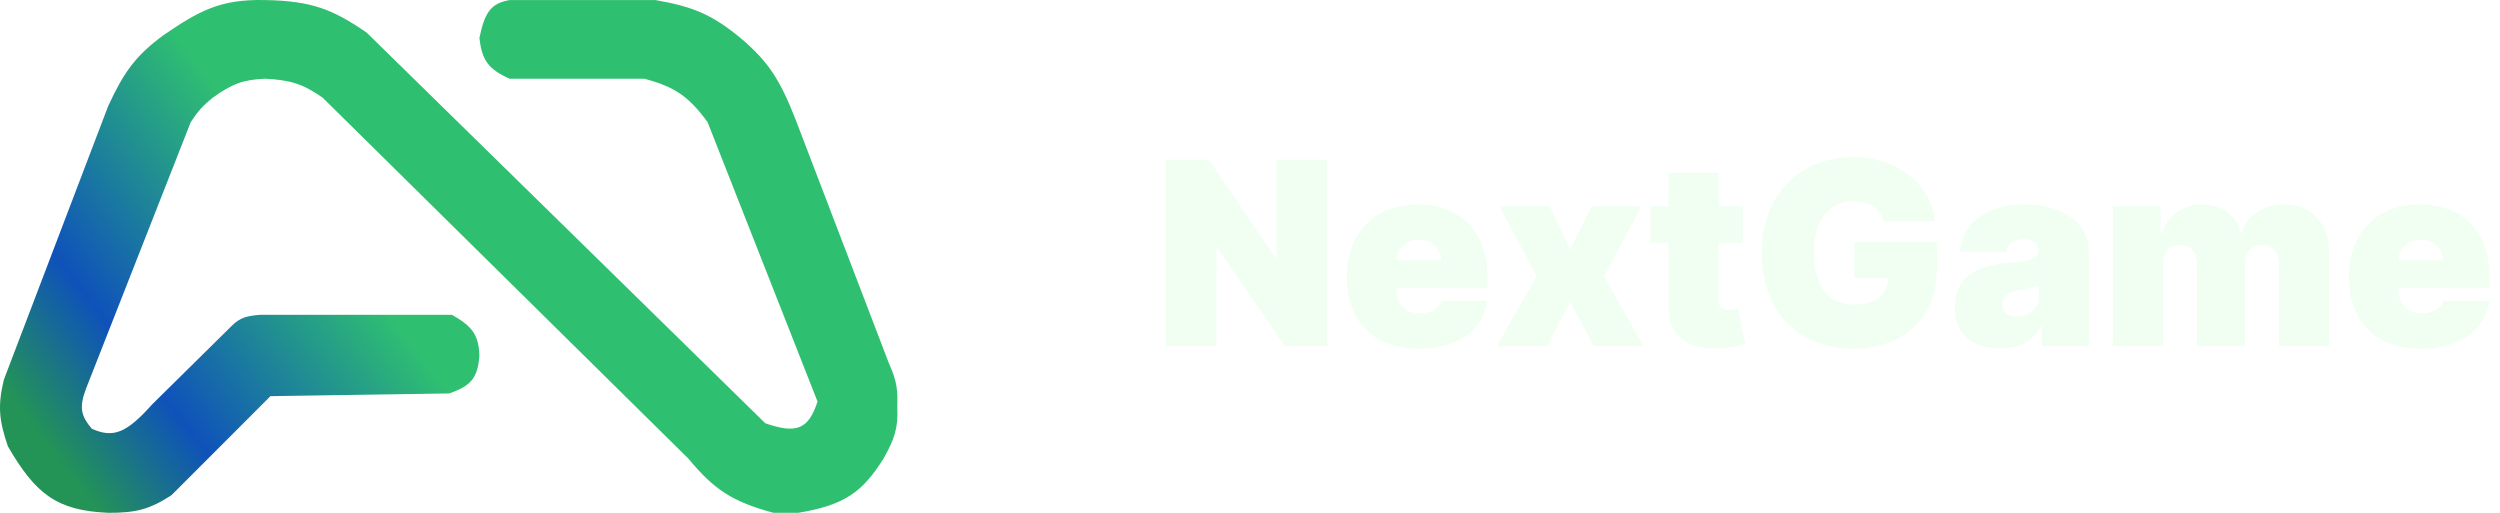
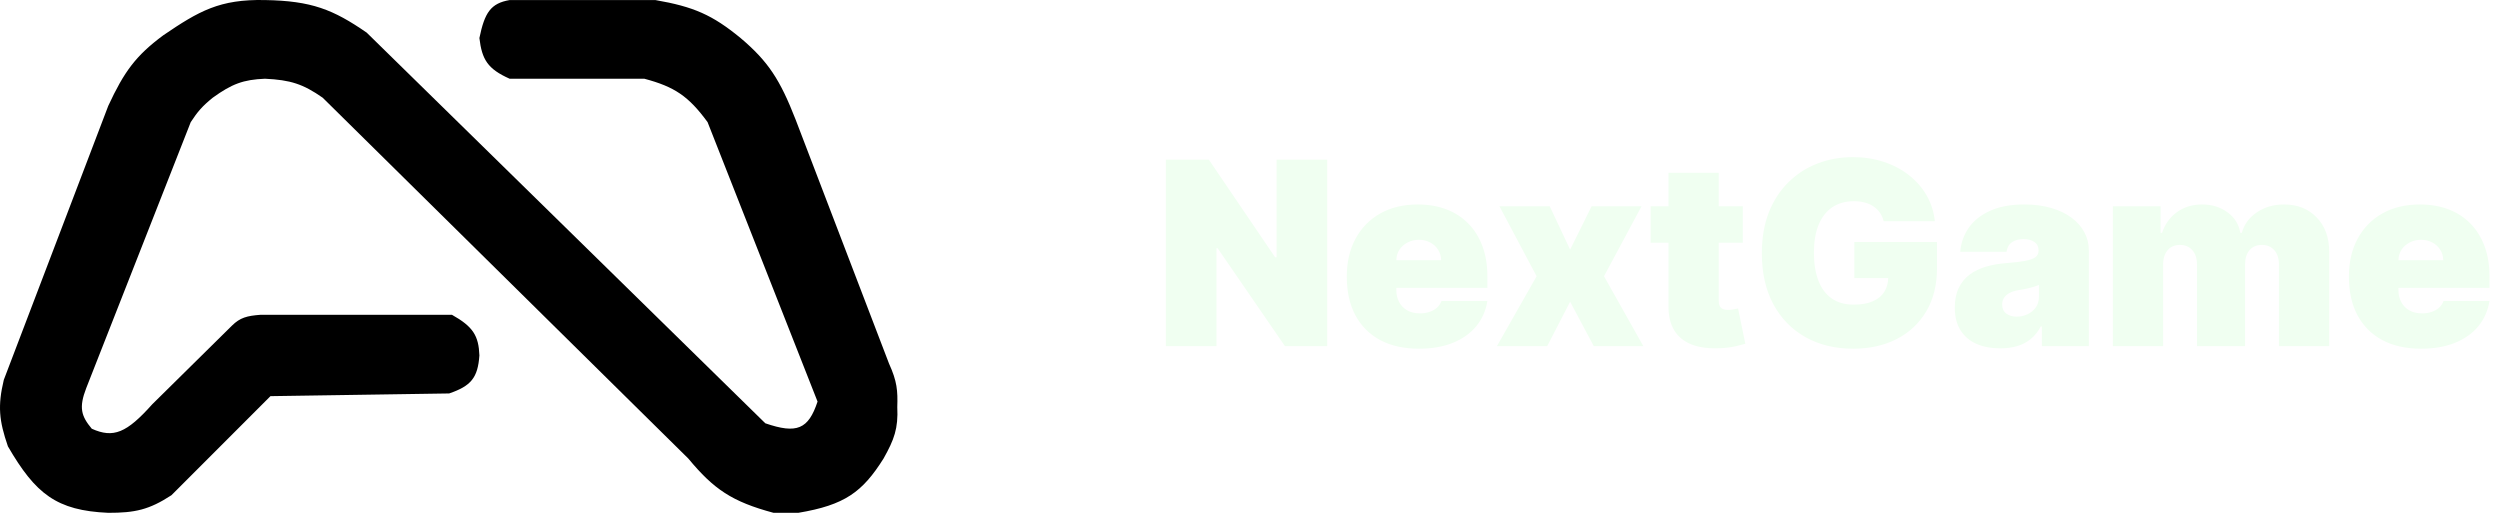
<svg xmlns="http://www.w3.org/2000/svg" width="195" height="40" viewBox="0 0 195 40" fill="none">
  <path d="M35.035 30.689C36.736 30.106 37.27 29.472 37.393 27.726C37.335 26.186 36.901 25.478 35.249 24.552H20.346C19.259 24.632 18.729 24.773 18.094 25.398L11.875 31.535C9.882 33.766 8.847 34.203 7.158 33.44C6.338 32.456 6.133 31.805 6.729 30.265L14.877 9.527C15.417 8.701 15.784 8.278 16.593 7.622C18.091 6.541 18.978 6.211 20.667 6.141C22.653 6.234 23.64 6.552 25.17 7.622L53.69 35.768C55.671 38.157 57.09 39.129 60.338 40H62.268C65.892 39.392 67.268 38.385 68.915 35.768C69.747 34.286 70.07 33.424 69.988 31.747C70.029 30.476 69.975 29.747 69.344 28.361L62.053 9.315C60.836 6.199 59.915 4.785 57.765 2.967C55.567 1.162 54.107 0.522 51.117 0.004H39.752C38.276 0.26 37.803 0.979 37.393 2.967C37.591 4.641 38.036 5.379 39.752 6.141H50.259C52.605 6.767 53.697 7.488 55.191 9.527L63.769 31.324C63.053 33.479 62.159 33.864 59.695 33.017L28.601 2.544C25.975 0.735 24.302 0.067 20.667 0.004C17.135 -0.07 15.521 0.858 12.733 2.755C10.589 4.344 9.684 5.588 8.444 8.257L0.296 29.631C-0.189 31.67 -0.075 32.804 0.617 34.815C2.779 38.538 4.414 39.823 8.444 40C10.532 40.003 11.63 39.763 13.376 38.624L21.096 30.9L35.035 30.689Z" fill="url(#paint0_linear_25_109)" />
  <path d="M103.523 12.454V27H100.227L94.972 19.358H94.886V27H90.938V12.454H94.29L99.46 20.068H99.574V12.454H103.523ZM110.675 27.199C109.51 27.199 108.506 26.976 107.663 26.531C106.825 26.081 106.179 25.438 105.724 24.599C105.275 23.757 105.05 22.748 105.05 21.574C105.05 20.447 105.277 19.462 105.732 18.619C106.186 17.776 106.828 17.121 107.656 16.652C108.485 16.183 109.463 15.949 110.589 15.949C111.413 15.949 112.159 16.077 112.827 16.332C113.494 16.588 114.065 16.96 114.538 17.447C115.012 17.93 115.376 18.517 115.632 19.209C115.888 19.9 116.016 20.679 116.016 21.546V22.454H106.271V20.296H112.408C112.403 19.983 112.322 19.708 112.166 19.472C112.015 19.23 111.809 19.043 111.548 18.91C111.293 18.773 111.001 18.704 110.675 18.704C110.357 18.704 110.066 18.773 109.801 18.91C109.536 19.043 109.323 19.228 109.162 19.465C109.006 19.701 108.923 19.978 108.913 20.296V22.625C108.913 22.975 108.987 23.288 109.134 23.562C109.28 23.837 109.491 24.053 109.766 24.209C110.04 24.365 110.372 24.443 110.76 24.443C111.03 24.443 111.276 24.405 111.499 24.329C111.726 24.254 111.92 24.145 112.081 24.003C112.242 23.856 112.36 23.681 112.436 23.477H116.016C115.893 24.235 115.601 24.893 115.142 25.452C114.683 26.006 114.074 26.437 113.317 26.744C112.564 27.047 111.683 27.199 110.675 27.199ZM120.879 16.091L122.47 19.472L124.146 16.091H128.038L125.112 21.546L128.18 27H124.316L122.47 23.534L120.68 27H116.76L119.856 21.546L116.958 16.091H120.879ZM135.938 16.091V18.932H128.75V16.091H135.938ZM130.142 13.477H134.062V23.491C134.062 23.643 134.089 23.771 134.141 23.875C134.193 23.974 134.273 24.05 134.382 24.102C134.491 24.15 134.631 24.173 134.801 24.173C134.92 24.173 135.057 24.159 135.213 24.131C135.374 24.102 135.492 24.079 135.568 24.06L136.136 26.815C135.961 26.867 135.71 26.931 135.384 27.007C135.062 27.083 134.678 27.133 134.233 27.156C133.333 27.204 132.578 27.111 131.967 26.879C131.357 26.642 130.897 26.271 130.589 25.764C130.282 25.258 130.133 24.623 130.142 23.861V13.477ZM146.926 17.256C146.865 17.005 146.768 16.785 146.635 16.595C146.503 16.401 146.337 16.238 146.138 16.105C145.944 15.968 145.717 15.866 145.456 15.8C145.201 15.729 144.919 15.693 144.611 15.693C143.948 15.693 143.382 15.852 142.914 16.169C142.45 16.486 142.095 16.943 141.848 17.54C141.607 18.136 141.486 18.856 141.486 19.699C141.486 20.551 141.602 21.28 141.834 21.886C142.066 22.492 142.412 22.956 142.871 23.278C143.33 23.6 143.901 23.761 144.583 23.761C145.184 23.761 145.684 23.674 146.081 23.499C146.484 23.323 146.784 23.075 146.983 22.753C147.182 22.431 147.282 22.052 147.282 21.616L147.963 21.688H144.64V18.875H151.088V20.892C151.088 22.218 150.807 23.352 150.243 24.294C149.685 25.232 148.913 25.951 147.928 26.453C146.948 26.95 145.823 27.199 144.554 27.199C143.139 27.199 141.896 26.898 140.826 26.297C139.756 25.695 138.92 24.838 138.319 23.726C137.722 22.613 137.424 21.29 137.424 19.756C137.424 18.553 137.606 17.488 137.971 16.56C138.34 15.632 138.851 14.848 139.505 14.209C140.158 13.565 140.913 13.079 141.77 12.753C142.627 12.421 143.546 12.256 144.526 12.256C145.388 12.256 146.188 12.379 146.926 12.625C147.67 12.867 148.326 13.212 148.894 13.662C149.467 14.107 149.928 14.635 150.279 15.246C150.629 15.857 150.842 16.526 150.918 17.256H146.926ZM156.026 27.171C155.33 27.171 154.715 27.057 154.18 26.829C153.649 26.598 153.233 26.247 152.93 25.778C152.627 25.31 152.475 24.713 152.475 23.989C152.475 23.392 152.577 22.883 152.781 22.462C152.984 22.035 153.268 21.688 153.633 21.418C153.997 21.148 154.421 20.942 154.904 20.8C155.392 20.658 155.917 20.565 156.481 20.523C157.092 20.475 157.582 20.419 157.951 20.352C158.325 20.281 158.595 20.184 158.761 20.061C158.926 19.933 159.009 19.765 159.009 19.557V19.528C159.009 19.244 158.9 19.026 158.683 18.875C158.465 18.724 158.185 18.648 157.844 18.648C157.47 18.648 157.165 18.731 156.928 18.896C156.696 19.057 156.557 19.306 156.509 19.642H152.901C152.949 18.979 153.159 18.368 153.533 17.81C153.912 17.246 154.464 16.796 155.188 16.46C155.913 16.119 156.817 15.949 157.901 15.949C158.683 15.949 159.383 16.041 160.004 16.226C160.624 16.406 161.152 16.659 161.587 16.986C162.023 17.308 162.354 17.687 162.582 18.122C162.814 18.553 162.93 19.022 162.93 19.528V27H159.265V25.466H159.18C158.962 25.873 158.697 26.202 158.384 26.453C158.076 26.704 157.724 26.886 157.326 27C156.933 27.114 156.5 27.171 156.026 27.171ZM157.305 24.699C157.603 24.699 157.882 24.637 158.143 24.514C158.408 24.391 158.623 24.213 158.789 23.982C158.955 23.75 159.038 23.468 159.038 23.136V22.227C158.933 22.27 158.822 22.31 158.704 22.348C158.59 22.386 158.467 22.421 158.335 22.454C158.207 22.488 158.069 22.518 157.923 22.547C157.781 22.575 157.631 22.601 157.475 22.625C157.172 22.672 156.924 22.75 156.729 22.859C156.54 22.963 156.398 23.094 156.303 23.25C156.213 23.401 156.168 23.572 156.168 23.761C156.168 24.064 156.275 24.296 156.488 24.457C156.701 24.618 156.973 24.699 157.305 24.699ZM164.803 27V16.091H168.525V18.165H168.638C168.865 17.483 169.254 16.943 169.803 16.546C170.352 16.148 171.006 15.949 171.763 15.949C172.53 15.949 173.191 16.152 173.745 16.56C174.299 16.962 174.632 17.497 174.746 18.165H174.86C175.044 17.497 175.437 16.962 176.039 16.56C176.64 16.152 177.346 15.949 178.155 15.949C179.202 15.949 180.049 16.285 180.698 16.957C181.351 17.63 181.678 18.525 181.678 19.642V27H177.757V20.636C177.757 20.158 177.637 19.784 177.395 19.514C177.154 19.24 176.829 19.102 176.422 19.102C176.02 19.102 175.7 19.24 175.463 19.514C175.231 19.784 175.115 20.158 175.115 20.636V27H171.365V20.636C171.365 20.158 171.245 19.784 171.003 19.514C170.762 19.24 170.437 19.102 170.03 19.102C169.76 19.102 169.528 19.164 169.334 19.287C169.14 19.41 168.989 19.588 168.88 19.82C168.775 20.047 168.723 20.319 168.723 20.636V27H164.803ZM188.839 27.199C187.674 27.199 186.67 26.976 185.827 26.531C184.989 26.081 184.343 25.438 183.888 24.599C183.439 23.757 183.214 22.748 183.214 21.574C183.214 20.447 183.441 19.462 183.896 18.619C184.35 17.776 184.992 17.121 185.82 16.652C186.649 16.183 187.627 15.949 188.754 15.949C189.577 15.949 190.323 16.077 190.991 16.332C191.658 16.588 192.229 16.96 192.702 17.447C193.176 17.93 193.54 18.517 193.796 19.209C194.052 19.9 194.18 20.679 194.18 21.546V22.454H184.435V20.296H190.572C190.567 19.983 190.487 19.708 190.33 19.472C190.179 19.23 189.973 19.043 189.712 18.91C189.457 18.773 189.165 18.704 188.839 18.704C188.522 18.704 188.23 18.773 187.965 18.91C187.7 19.043 187.487 19.228 187.326 19.465C187.17 19.701 187.087 19.978 187.077 20.296V22.625C187.077 22.975 187.151 23.288 187.298 23.562C187.444 23.837 187.655 24.053 187.93 24.209C188.204 24.365 188.536 24.443 188.924 24.443C189.194 24.443 189.44 24.405 189.663 24.329C189.89 24.254 190.084 24.145 190.245 24.003C190.406 23.856 190.524 23.681 190.6 23.477H194.18C194.057 24.235 193.765 24.893 193.306 25.452C192.847 26.006 192.238 26.437 191.481 26.744C190.728 27.047 189.847 27.199 188.839 27.199Z" fill="#F0FFF1" />
  <defs>
    <linearGradient id="paint0_linear_25_109" x1="55.861" y1="1.894" x2="7.015" y2="39.231" gradientUnits="userSpaceOnUse">
-       <stop stop-color="#2FBF71" />
-       <stop offset="0.552" stop-color="#2FBF71" />
-       <stop offset="0.844" stop-color="#0F52BA" />
-       <stop offset="1" stop-color="#249456" />
+       <stop stopColor="#2FBF71" />
+       <stop offset="0.552" stopColor="#2FBF71" />
+       <stop offset="0.844" stopColor="#0F52BA" />
+       <stop offset="1" stopColor="#249456" />
    </linearGradient>
  </defs>
</svg>
